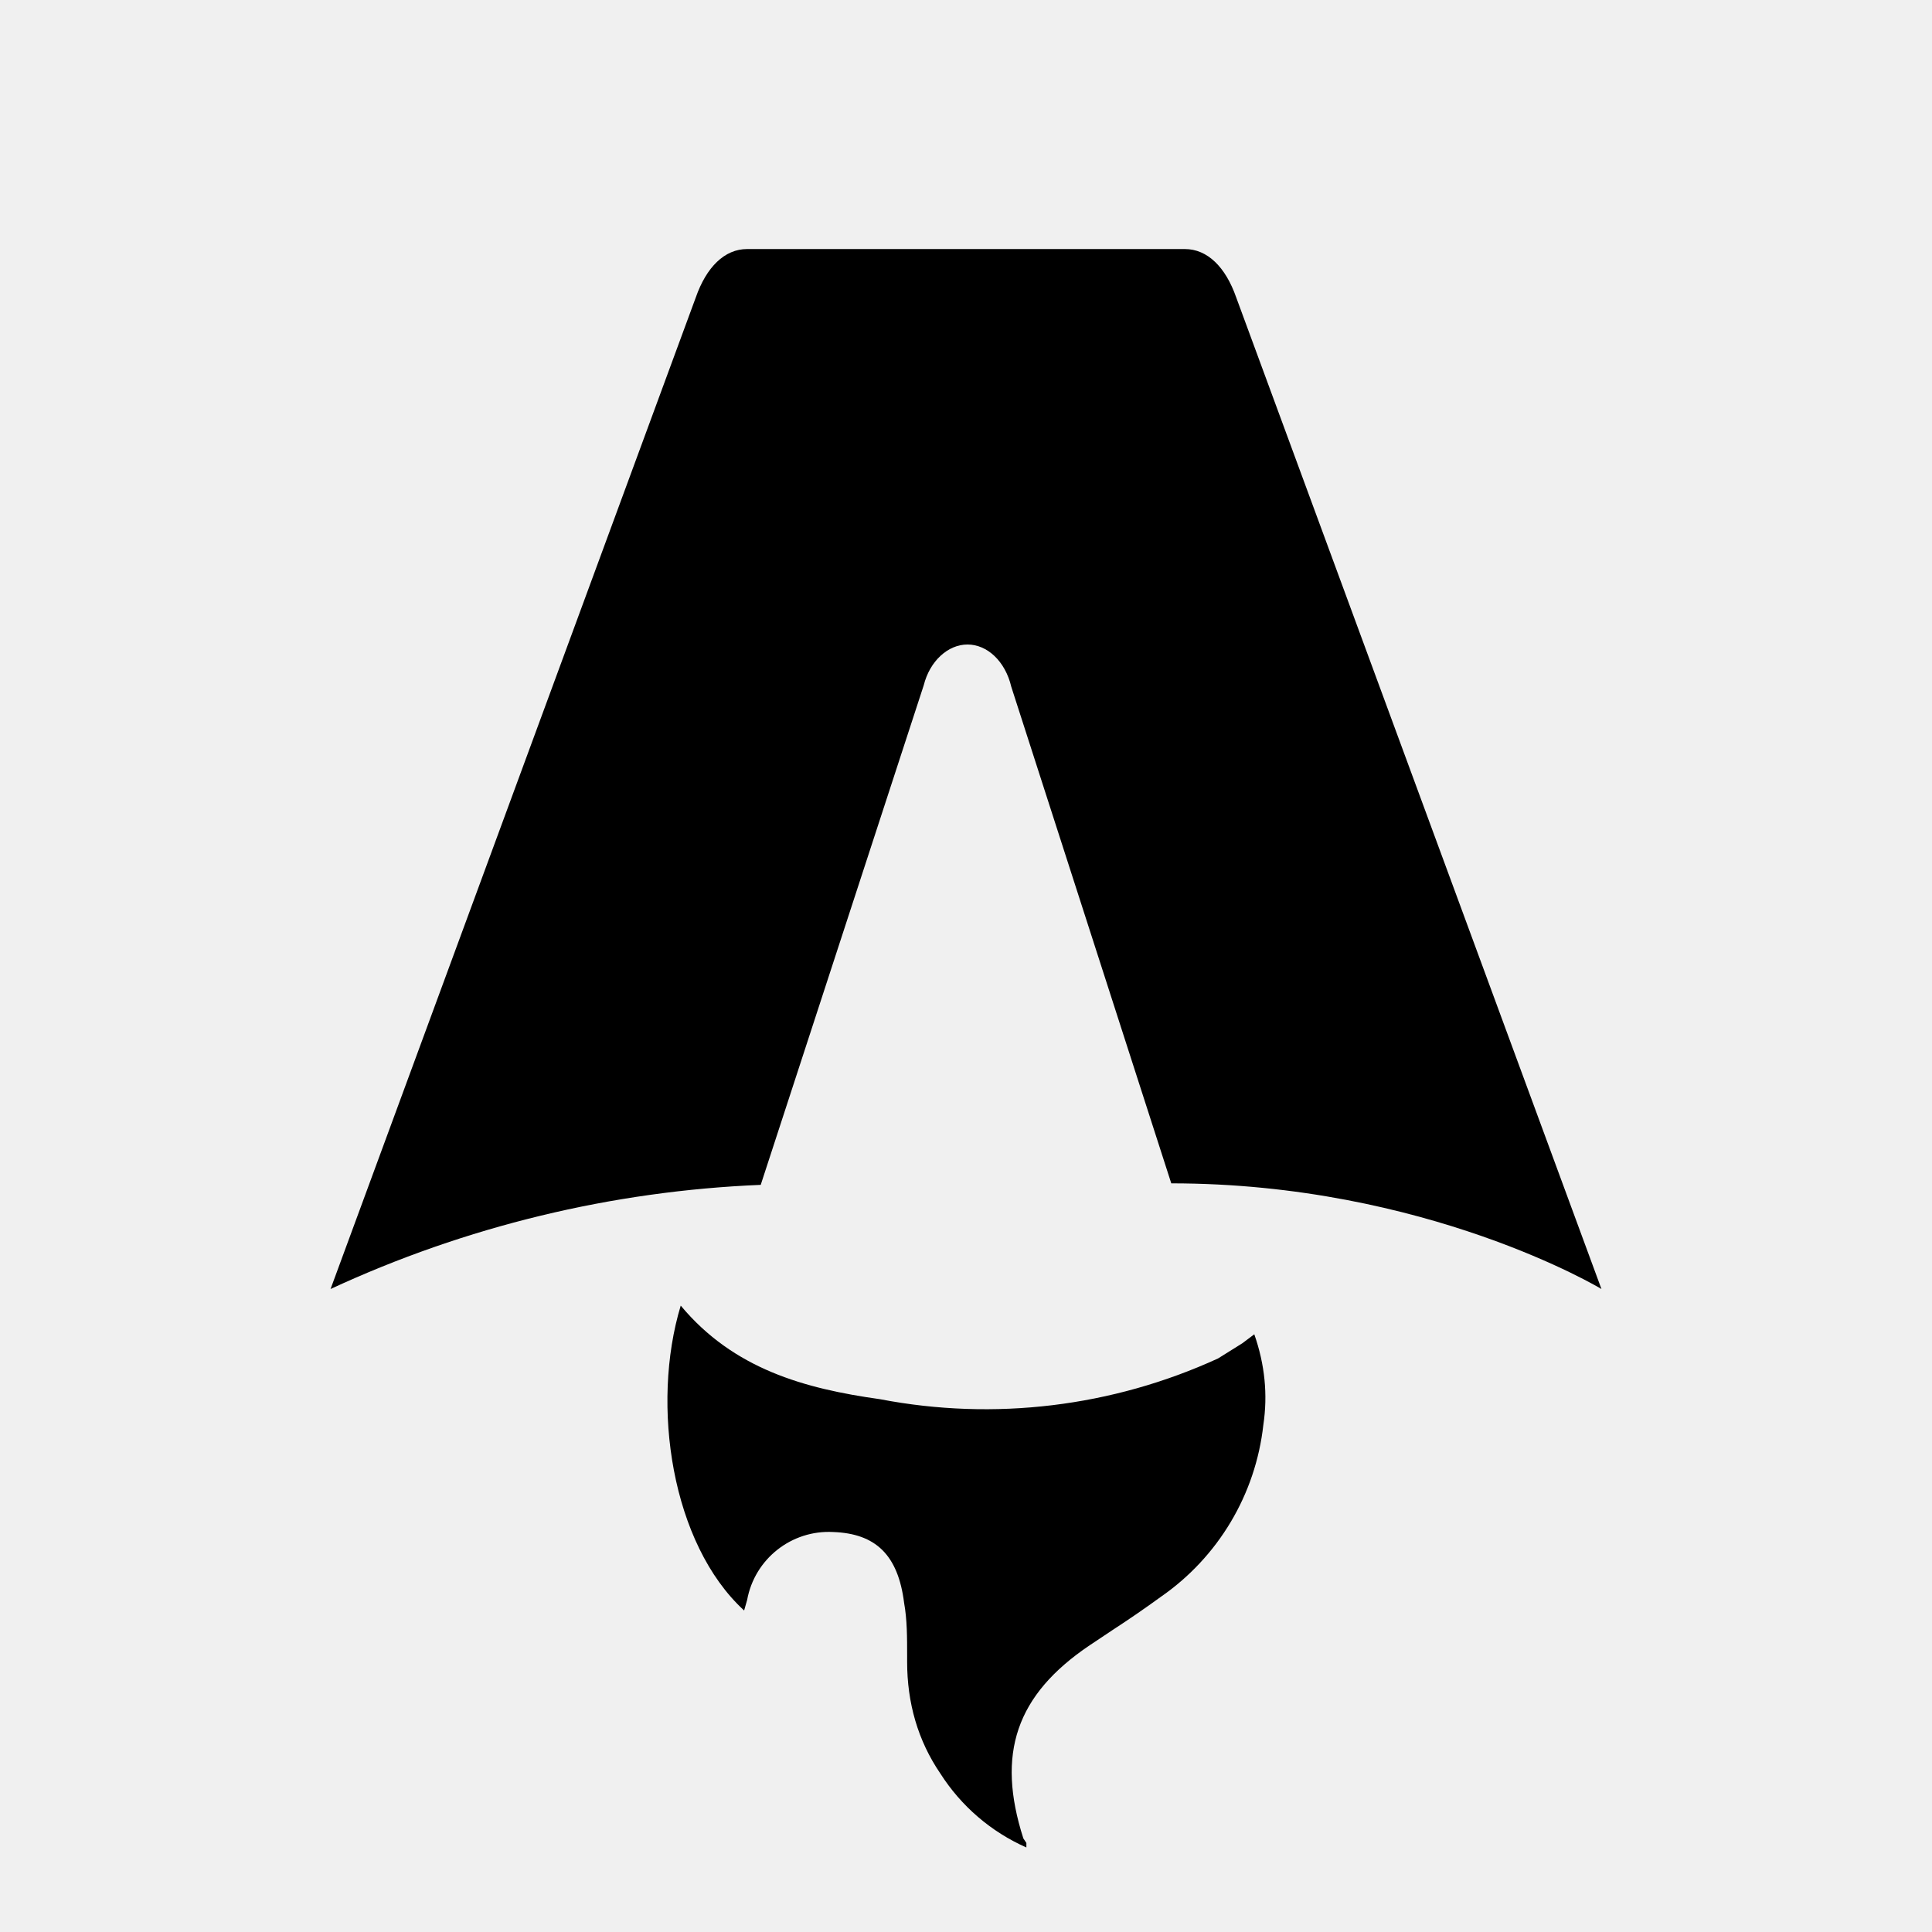
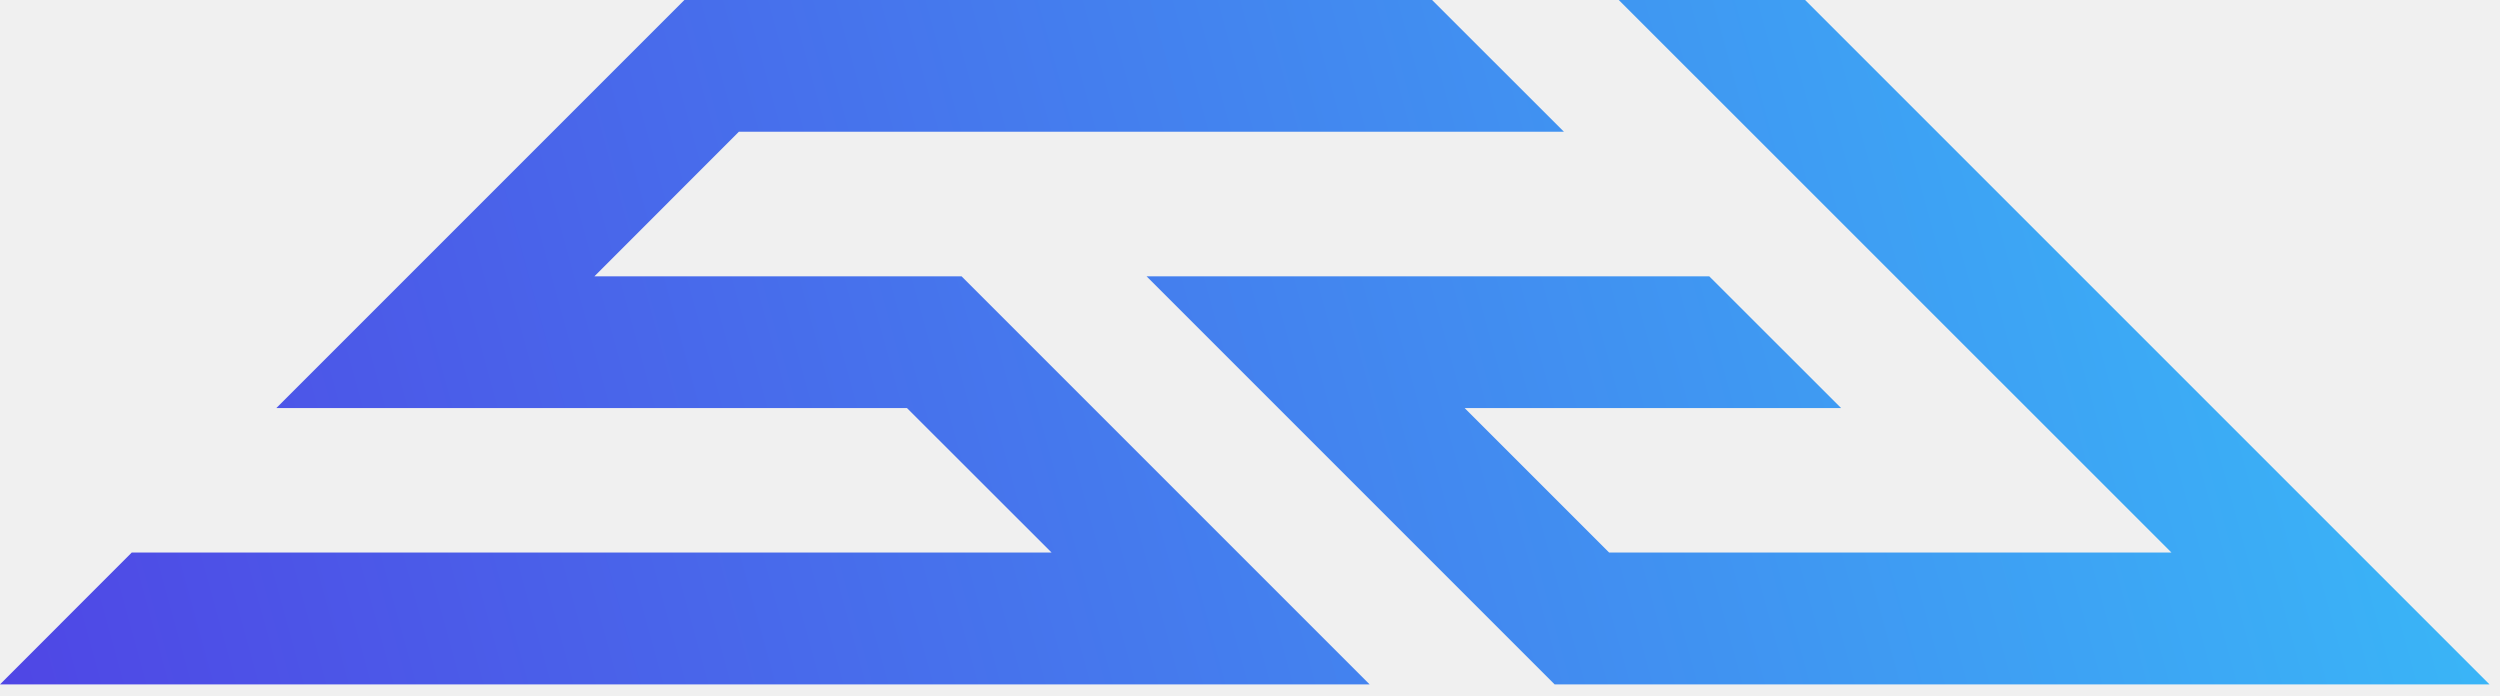
- <svg xmlns="http://www.w3.org/2000/svg" fill="none" viewBox="0 0 128 128">
-   <path d="M50.4 78.5a75.1 75.1 0 0 0-28.5 6.9l24.2-65.7c.7-2 1.9-3.2 3.4-3.2h29c1.5 0 2.7 1.2 3.4 3.2l24.2 65.7s-11.6-7-28.5-7L67 45.5c-.4-1.7-1.6-2.8-2.9-2.8-1.3 0-2.5 1.1-2.9 2.7L50.4 78.5Zm-1.1 28.2Zm-4.2-20.2c-2 6.6-.6 15.8 4.2 20.2a17.5 17.5 0 0 1 .2-.7 5.5 5.5 0 0 1 5.7-4.5c2.8.1 4.3 1.5 4.7 4.7.2 1.1.2 2.3.2 3.5v.4c0 2.7.7 5.2 2.2 7.4a13 13 0 0 0 5.7 4.9v-.3l-.2-.3c-1.8-5.6-.5-9.5 4.4-12.8l1.5-1a73 73 0 0 0 3.2-2.2 16 16 0 0 0 6.8-11.4c.3-2 .1-4-.6-6l-.8.6-1.6 1a37 37 0 0 1-22.4 2.7c-5-.7-9.7-2-13.2-6.2Z" />
-   <style>
-         path { fill: #000; }
-         @media (prefers-color-scheme: dark) {
-             path { fill: #FFF; }
-         }
-     </style>
+ <svg xmlns="http://www.w3.org/2000/svg" width="205" height="57" viewBox="0 0 205 57" fill="none">
+   <g clip-path="url(#clip0_1_2)">
+     <path d="M148.02 0H132.74L178.06 45.31H131.95L120.1 33.46H150.97L140.16 22.66H94.02L127.48 56.12H204.14L148.02 0Z" fill="url(#paint0_linear_1_2)" />
+     <path d="M78.85 22.66H48.74L60.59 10.8H128.24L117.43 0H56.12L22.66 33.46H74.37L86.23 45.31H10.8L0 56.12H112.31L78.85 22.66Z" fill="url(#paint1_linear_1_2)" />
+   </g>
+   <defs>
+     <linearGradient id="paint0_linear_1_2" x1="-1.00984e-06" y1="56" x2="204" y2="-8.4501e-06" gradientUnits="userSpaceOnUse">
+       <stop stop-color="#4F46E5" />
+       <stop offset="1" stop-color="#38BDF8" />
+     </linearGradient>
+     <linearGradient id="paint1_linear_1_2" x1="-1.00984e-06" y1="56" x2="204" y2="-8.4501e-06" gradientUnits="userSpaceOnUse">
+       <stop stop-color="#4F46E5" />
+       <stop offset="1" stop-color="#38BDF8" />
+     </linearGradient>
+     <clipPath id="clip0_1_2">
+       <rect width="204.14" height="56.12" fill="white" />
+     </clipPath>
+   </defs>
</svg>
